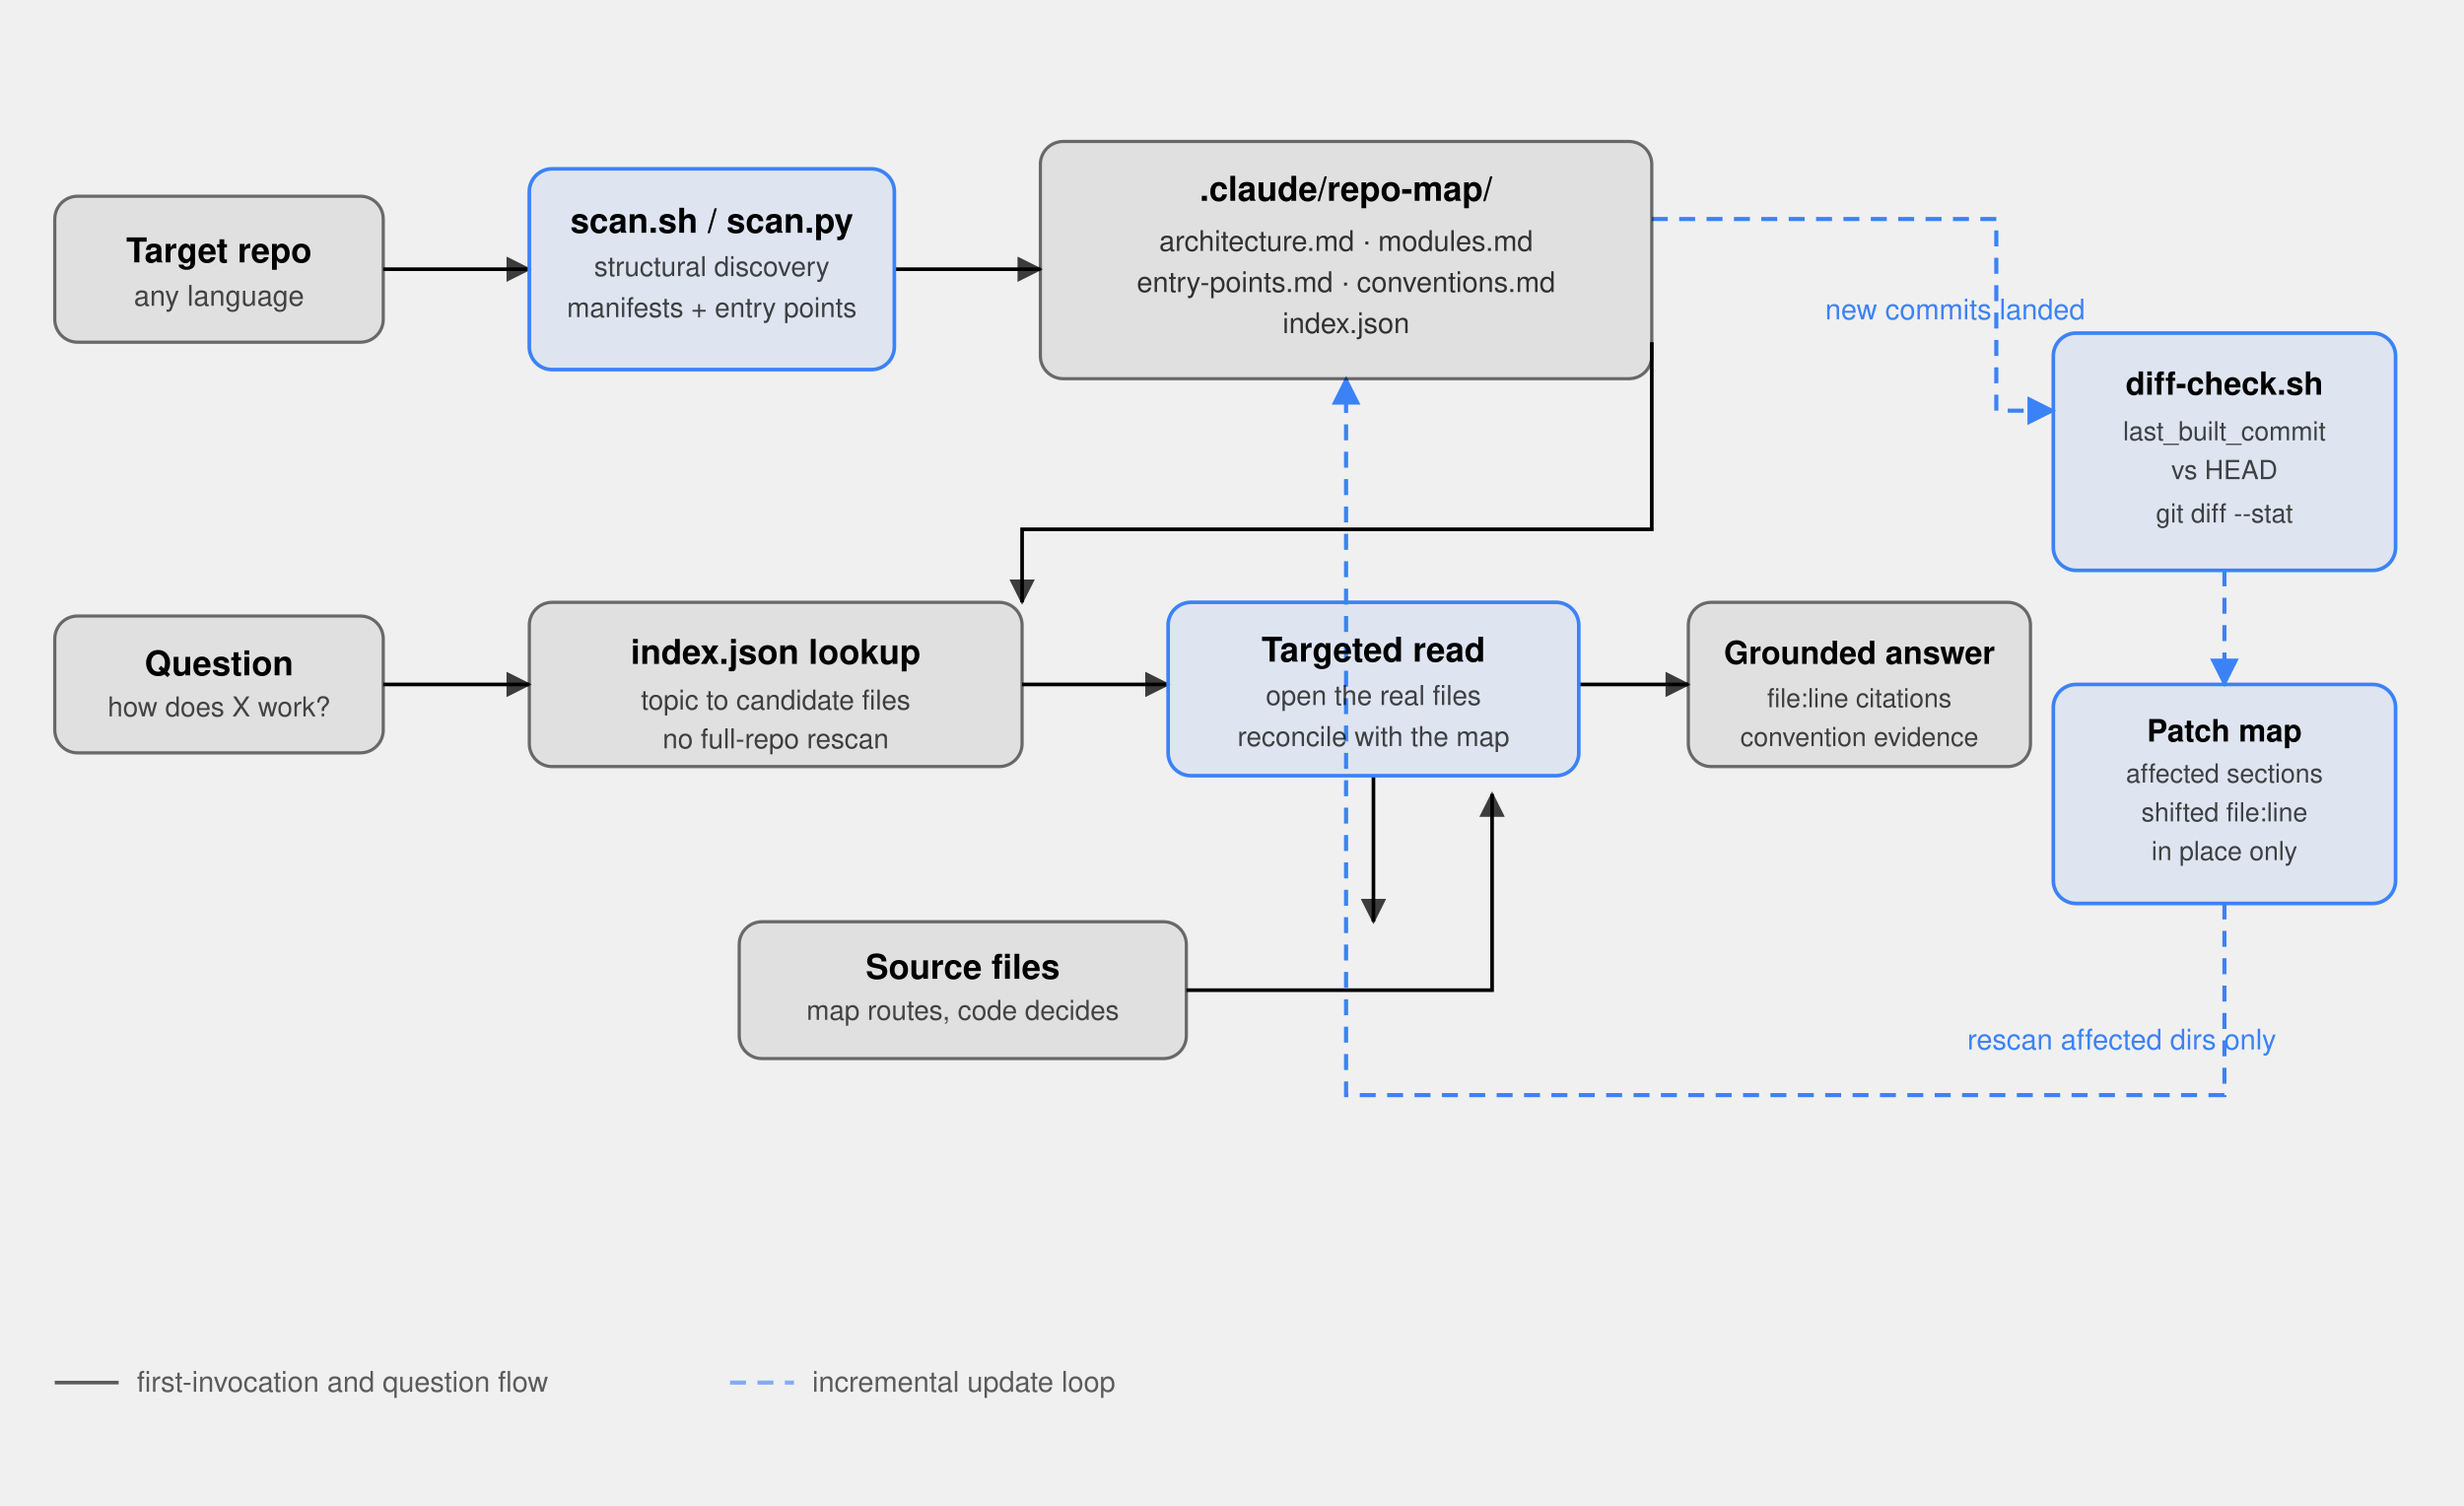
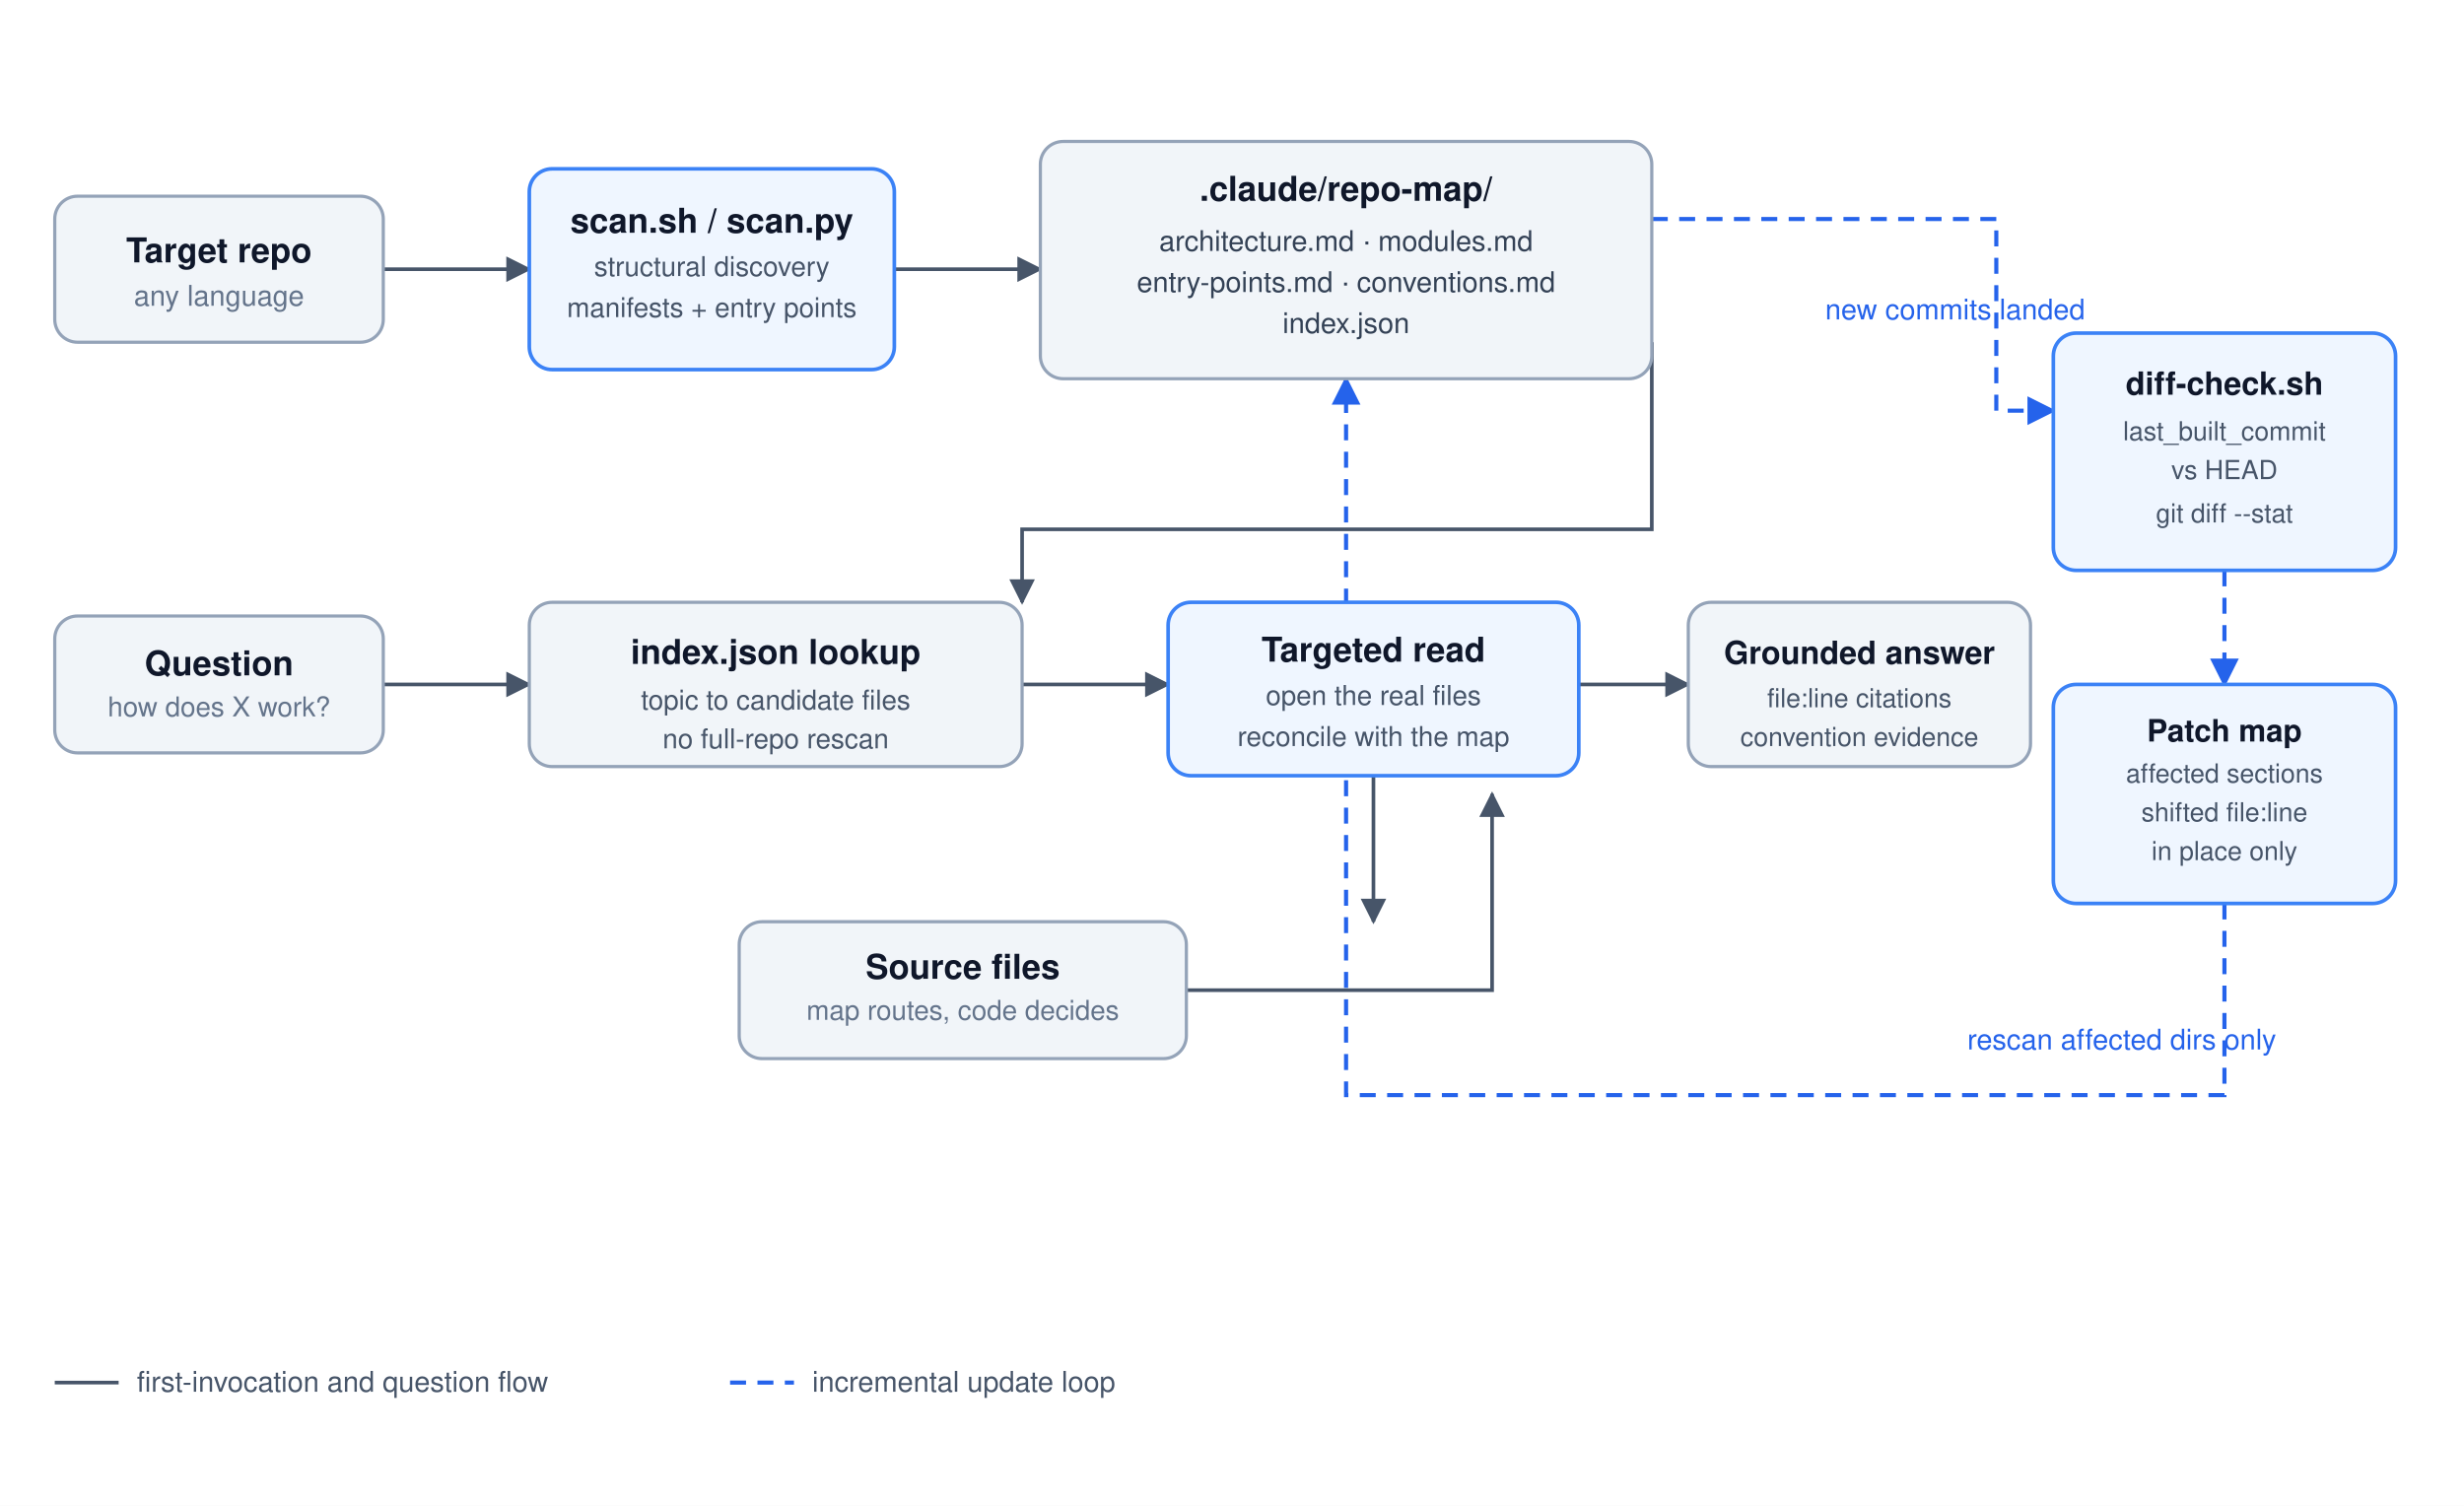
<svg xmlns="http://www.w3.org/2000/svg" viewBox="0 0 1080 660" width="1080" height="660" role="img" aria-labelledby="title desc" font-family="ui-sans-serif, -apple-system, 'Segoe UI', Helvetica, Arial, sans-serif">
  <defs>
    <marker id="arrow" viewBox="0 0 10 10" refX="9" refY="5" markerWidth="7" markerHeight="7" orient="auto-start-reverse">
-       <path d="M 0 0 L 10 5 L 0 10 z" fill="currentColor" opacity="0.75" />
+       <path d="M 0 0 L 10 5 L 0 10 z" fill="#475569" />
    </marker>
    <marker id="arrowAccent" viewBox="0 0 10 10" refX="9" refY="5" markerWidth="7" markerHeight="7" orient="auto-start-reverse">
-       <path d="M 0 0 L 10 5 L 0 10 z" fill="#3b82f6" />
+       <path d="M 0 0 L 10 5 L 0 10 z" fill="#2563eb" />
    </marker>
  </defs>
-   <g fill="none" stroke="currentColor" stroke-width="1.6" color="currentColor" marker-end="url(#arrow)">
+   <rect x="0" y="0" width="1080" height="660" fill="#ffffff" />
+   <g fill="none" stroke="#475569" stroke-width="1.6" marker-end="url(#arrow)">
    <path d="M 168 118 H 232" />
    <path d="M 392 118 H 456" />
    <path d="M 724 150 V 232 H 448 V 264" />
    <path d="M 168 300 H 232" />
    <path d="M 448 300 H 512" />
    <path d="M 692 300 H 740" />
    <path d="M 602 340 V 404" />
-   </g>
-   <g fill="none" stroke="currentColor" stroke-width="1.6" color="currentColor" marker-end="url(#arrow)">
    <path d="M 520 434 H 654 V 348" />
  </g>
-   <g fill="none" stroke="#3b82f6" stroke-width="1.8" stroke-dasharray="7 5">
+   <g fill="none" stroke="#2563eb" stroke-width="1.8" stroke-dasharray="7 5">
    <path d="M 724 96 H 875 V 180 H 900" marker-end="url(#arrowAccent)" />
    <path d="M 975 250 V 300" marker-end="url(#arrowAccent)" />
    <path d="M 975 396 V 480 H 590 V 166" marker-end="url(#arrowAccent)" />
  </g>
  <g font-size="15" text-anchor="middle">
    <g>
-       <rect x="24" y="86" width="144" height="64" rx="10" fill="currentColor" opacity="0.07" />
-       <rect x="24" y="86" width="144" height="64" rx="10" fill="none" stroke="currentColor" stroke-width="1.4" opacity="0.55" />
-       <text x="96" y="115" fill="currentColor" font-weight="600">Target repo</text>
-       <text x="96" y="134" fill="currentColor" opacity="0.7" font-size="12.5">any language</text>
+       <rect x="24" y="86" width="144" height="64" rx="10" fill="#f1f5f9" stroke="#94a3b8" stroke-width="1.4" />
+       <text x="96" y="115" fill="#0f172a" font-weight="600">Target repo</text>
+       <text x="96" y="134" fill="#64748b" font-size="12.5">any language</text>
    </g>
    <g>
-       <rect x="232" y="74" width="160" height="88" rx="10" fill="#3b82f6" opacity="0.10" />
-       <rect x="232" y="74" width="160" height="88" rx="10" fill="none" stroke="#3b82f6" stroke-width="1.6" />
-       <text x="312" y="102" fill="currentColor" font-weight="600">scan.sh / scan.py</text>
-       <text x="312" y="121" fill="currentColor" opacity="0.72" font-size="12">structural discovery</text>
-       <text x="312" y="139" fill="currentColor" opacity="0.72" font-size="12">manifests + entry points</text>
+       <rect x="232" y="74" width="160" height="88" rx="10" fill="#eff6ff" stroke="#3b82f6" stroke-width="1.6" />
+       <text x="312" y="102" fill="#0f172a" font-weight="600">scan.sh / scan.py</text>
+       <text x="312" y="121" fill="#475569" font-size="12">structural discovery</text>
+       <text x="312" y="139" fill="#475569" font-size="12">manifests + entry points</text>
    </g>
    <g>
-       <rect x="456" y="62" width="268" height="104" rx="10" fill="currentColor" opacity="0.07" />
-       <rect x="456" y="62" width="268" height="104" rx="10" fill="none" stroke="currentColor" stroke-width="1.4" opacity="0.55" />
-       <text x="590" y="88" fill="currentColor" font-weight="600">.claude/repo-map/</text>
-       <text x="590" y="110" fill="currentColor" opacity="0.78" font-size="12.5">architecture.md · modules.md</text>
-       <text x="590" y="128" fill="currentColor" opacity="0.78" font-size="12.5">entry-points.md · conventions.md</text>
-       <text x="590" y="146" fill="currentColor" opacity="0.78" font-size="12.5">index.json</text>
+       <rect x="456" y="62" width="268" height="104" rx="10" fill="#f1f5f9" stroke="#94a3b8" stroke-width="1.4" />
+       <text x="590" y="88" fill="#0f172a" font-weight="600">.claude/repo-map/</text>
+       <text x="590" y="110" fill="#334155" font-size="12.5">architecture.md · modules.md</text>
+       <text x="590" y="128" fill="#334155" font-size="12.5">entry-points.md · conventions.md</text>
+       <text x="590" y="146" fill="#334155" font-size="12.5">index.json</text>
    </g>
    <g>
-       <rect x="24" y="270" width="144" height="60" rx="10" fill="currentColor" opacity="0.07" />
-       <rect x="24" y="270" width="144" height="60" rx="10" fill="none" stroke="currentColor" stroke-width="1.4" opacity="0.55" />
-       <text x="96" y="296" fill="currentColor" font-weight="600">Question</text>
-       <text x="96" y="314" fill="currentColor" opacity="0.7" font-size="12">how does X work?</text>
+       <rect x="24" y="270" width="144" height="60" rx="10" fill="#f1f5f9" stroke="#94a3b8" stroke-width="1.4" />
+       <text x="96" y="296" fill="#0f172a" font-weight="600">Question</text>
+       <text x="96" y="314" fill="#64748b" font-size="12">how does X work?</text>
    </g>
    <g>
-       <rect x="232" y="264" width="216" height="72" rx="10" fill="currentColor" opacity="0.07" />
-       <rect x="232" y="264" width="216" height="72" rx="10" fill="none" stroke="currentColor" stroke-width="1.4" opacity="0.55" />
-       <text x="340" y="291" fill="currentColor" font-weight="600">index.json lookup</text>
-       <text x="340" y="311" fill="currentColor" opacity="0.72" font-size="12">topic to candidate files</text>
-       <text x="340" y="328" fill="currentColor" opacity="0.72" font-size="12">no full-repo rescan</text>
+       <rect x="232" y="264" width="216" height="72" rx="10" fill="#f1f5f9" stroke="#94a3b8" stroke-width="1.4" />
+       <text x="340" y="291" fill="#0f172a" font-weight="600">index.json lookup</text>
+       <text x="340" y="311" fill="#475569" font-size="12">topic to candidate files</text>
+       <text x="340" y="328" fill="#475569" font-size="12">no full-repo rescan</text>
    </g>
    <g>
-       <rect x="512" y="264" width="180" height="76" rx="10" fill="#3b82f6" opacity="0.10" />
-       <rect x="512" y="264" width="180" height="76" rx="10" fill="none" stroke="#3b82f6" stroke-width="1.6" />
-       <text x="602" y="290" fill="currentColor" font-weight="600">Targeted read</text>
-       <text x="602" y="309" fill="currentColor" opacity="0.72" font-size="12">open the real files</text>
-       <text x="602" y="327" fill="currentColor" opacity="0.72" font-size="12">reconcile with the map</text>
+       <rect x="512" y="264" width="180" height="76" rx="10" fill="#eff6ff" stroke="#3b82f6" stroke-width="1.6" />
+       <text x="602" y="290" fill="#0f172a" font-weight="600">Targeted read</text>
+       <text x="602" y="309" fill="#475569" font-size="12">open the real files</text>
+       <text x="602" y="327" fill="#475569" font-size="12">reconcile with the map</text>
    </g>
    <g>
-       <rect x="740" y="264" width="150" height="72" rx="10" fill="currentColor" opacity="0.07" />
-       <rect x="740" y="264" width="150" height="72" rx="10" fill="none" stroke="currentColor" stroke-width="1.4" opacity="0.55" />
-       <text x="815" y="291" fill="currentColor" font-weight="600" font-size="14">Grounded answer</text>
-       <text x="815" y="310" fill="currentColor" opacity="0.72" font-size="11.5">file:line citations</text>
-       <text x="815" y="327" fill="currentColor" opacity="0.72" font-size="11.5">convention evidence</text>
+       <rect x="740" y="264" width="150" height="72" rx="10" fill="#f1f5f9" stroke="#94a3b8" stroke-width="1.4" />
+       <text x="815" y="291" fill="#0f172a" font-weight="600" font-size="14">Grounded answer</text>
+       <text x="815" y="310" fill="#475569" font-size="11.5">file:line citations</text>
+       <text x="815" y="327" fill="#475569" font-size="11.5">convention evidence</text>
    </g>
    <g>
-       <rect x="324" y="404" width="196" height="60" rx="10" fill="currentColor" opacity="0.07" />
-       <rect x="324" y="404" width="196" height="60" rx="10" fill="none" stroke="currentColor" stroke-width="1.4" opacity="0.55" />
-       <text x="422" y="429" fill="currentColor" font-weight="600">Source files</text>
-       <text x="422" y="447" fill="currentColor" opacity="0.7" font-size="12">map routes, code decides</text>
+       <rect x="324" y="404" width="196" height="60" rx="10" fill="#f1f5f9" stroke="#94a3b8" stroke-width="1.4" />
+       <text x="422" y="429" fill="#0f172a" font-weight="600">Source files</text>
+       <text x="422" y="447" fill="#64748b" font-size="12">map routes, code decides</text>
    </g>
    <g>
-       <rect x="900" y="146" width="150" height="104" rx="10" fill="#3b82f6" opacity="0.10" />
-       <rect x="900" y="146" width="150" height="104" rx="10" fill="none" stroke="#3b82f6" stroke-width="1.6" />
-       <text x="975" y="173" fill="currentColor" font-weight="600" font-size="14">diff-check.sh</text>
-       <text x="975" y="193" fill="currentColor" opacity="0.72" font-size="11.5">last_built_commit</text>
-       <text x="975" y="210" fill="currentColor" opacity="0.72" font-size="11.5">vs HEAD</text>
-       <text x="975" y="229" fill="currentColor" opacity="0.72" font-size="11.5">git diff --stat</text>
+       <rect x="900" y="146" width="150" height="104" rx="10" fill="#eff6ff" stroke="#3b82f6" stroke-width="1.6" />
+       <text x="975" y="173" fill="#0f172a" font-weight="600" font-size="14">diff-check.sh</text>
+       <text x="975" y="193" fill="#475569" font-size="11.5">last_built_commit</text>
+       <text x="975" y="210" fill="#475569" font-size="11.5">vs HEAD</text>
+       <text x="975" y="229" fill="#475569" font-size="11.5">git diff --stat</text>
    </g>
    <g>
-       <rect x="900" y="300" width="150" height="96" rx="10" fill="#3b82f6" opacity="0.10" />
-       <rect x="900" y="300" width="150" height="96" rx="10" fill="none" stroke="#3b82f6" stroke-width="1.6" />
-       <text x="975" y="325" fill="currentColor" font-weight="600" font-size="13.5">Patch map</text>
-       <text x="975" y="343" fill="currentColor" opacity="0.72" font-size="11.5">affected sections</text>
-       <text x="975" y="360" fill="currentColor" opacity="0.72" font-size="11.5">shifted file:line</text>
-       <text x="975" y="377" fill="currentColor" opacity="0.72" font-size="11.5">in place only</text>
+       <rect x="900" y="300" width="150" height="96" rx="10" fill="#eff6ff" stroke="#3b82f6" stroke-width="1.6" />
+       <text x="975" y="325" fill="#0f172a" font-weight="600" font-size="13.5">Patch map</text>
+       <text x="975" y="343" fill="#475569" font-size="11.5">affected sections</text>
+       <text x="975" y="360" fill="#475569" font-size="11.5">shifted file:line</text>
+       <text x="975" y="377" fill="#475569" font-size="11.5">in place only</text>
    </g>
  </g>
-   <g font-size="12.5" fill="#3b82f6">
+   <g font-size="12.5" fill="#2563eb">
    <text x="800" y="140">new commits landed</text>
    <text x="930" y="460" text-anchor="middle">rescan affected dirs only</text>
  </g>
-   <g font-size="12.5" fill="currentColor" opacity="0.62">
-     <line x1="24" y1="606" x2="52" y2="606" stroke="currentColor" stroke-width="1.6" />
+   <g font-size="12.5" fill="#475569">
+     <line x1="24" y1="606" x2="52" y2="606" stroke="#475569" stroke-width="1.6" />
    <text x="60" y="610">first-invocation and question flow</text>
-     <line x1="320" y1="606" x2="348" y2="606" stroke="#3b82f6" stroke-width="1.8" stroke-dasharray="7 5" />
+     <line x1="320" y1="606" x2="348" y2="606" stroke="#2563eb" stroke-width="1.8" stroke-dasharray="7 5" />
    <text x="356" y="610">incremental update loop</text>
  </g>
</svg>
